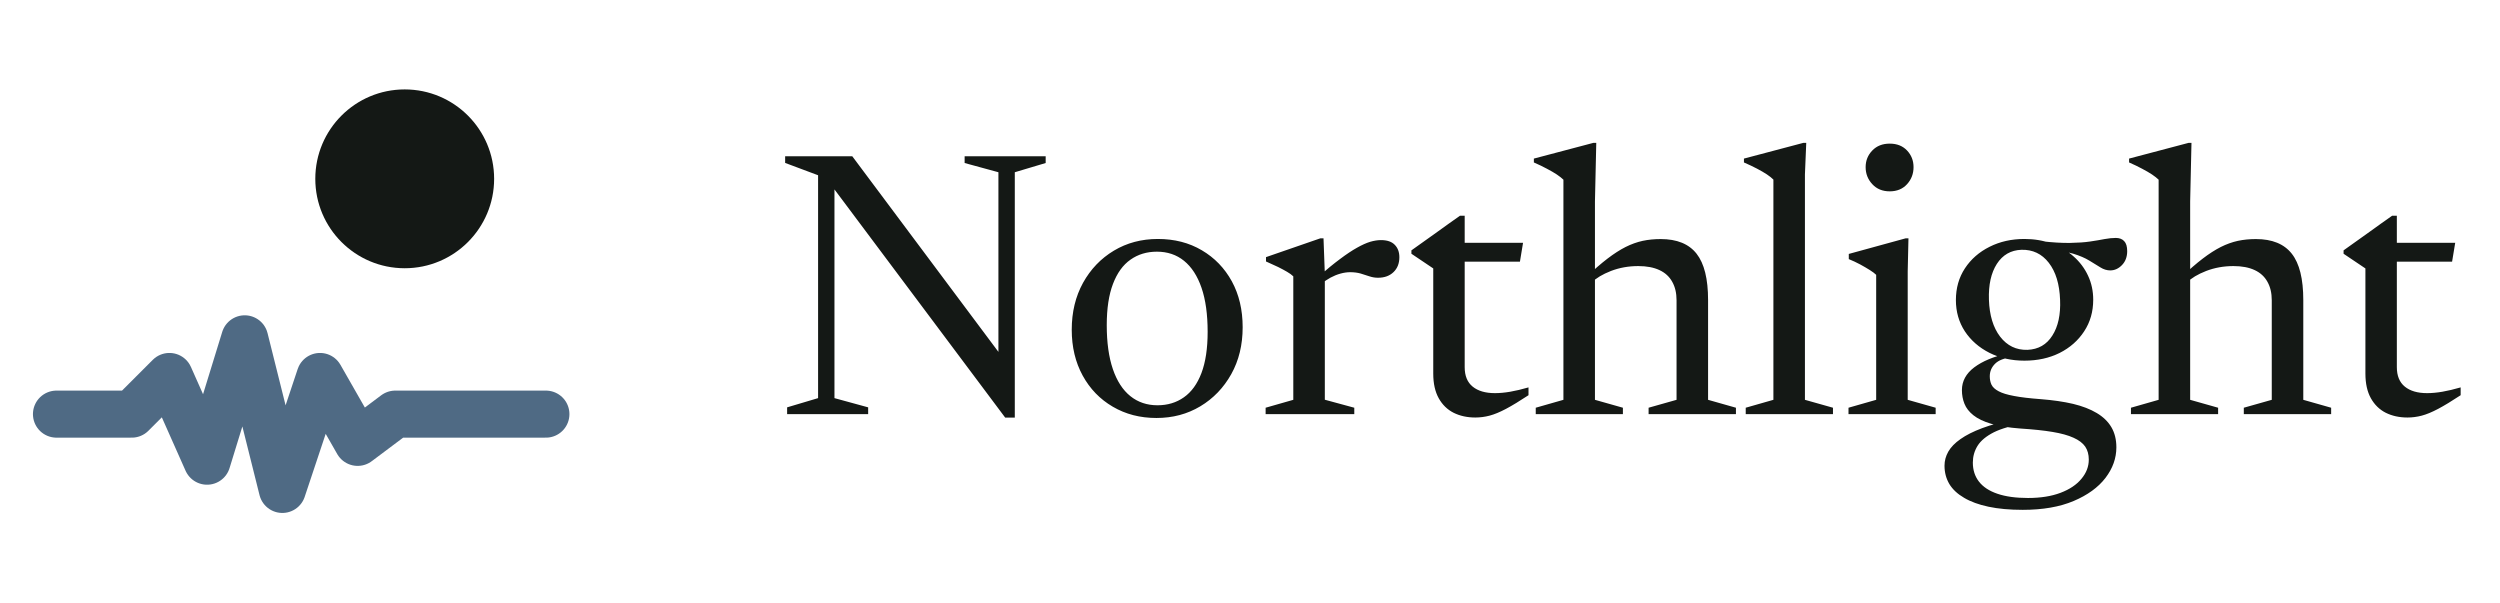
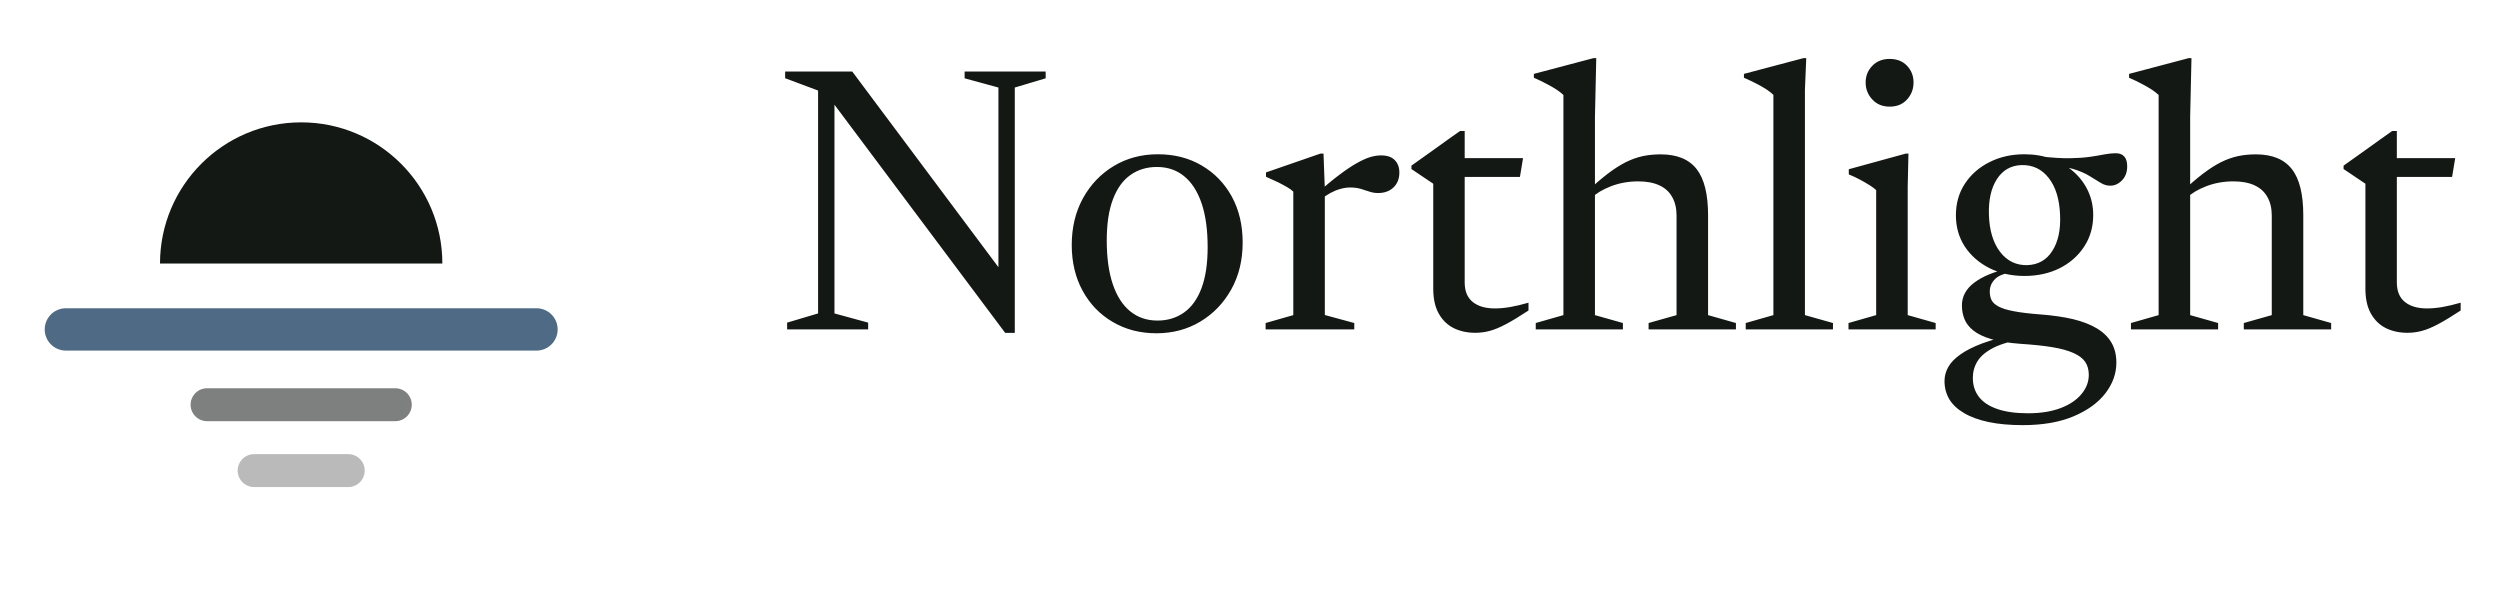
<svg xmlns="http://www.w3.org/2000/svg" width="265.62" height="64" viewBox="0 0 265.62 64" role="img" aria-label="Northlight">
-   <circle cx="43" cy="19" r="9.5" fill="#141815" />
-   <polyline points="6,44 14,44 18,40 22,49 26,36 30,52 34,40 38,47 42,44 58,44" fill="none" stroke="#4F6A84" stroke-width="5" stroke-linecap="round" stroke-linejoin="round" />
-   <path transform="translate(82 44)" d="M4.92 -1.7V-25.38L1.42 -26.69V-27.4H8.55L25.09 -5.26L24.08 -2.74V-25.7L20.49 -26.68V-27.4H29.1V-26.68L25.82 -25.7V0.37H24.8L6.02 -24.73L6.66 -25.46V-1.7L10.24 -0.72V0H1.63V-0.72ZM40.98 -0.94Q42.59 -0.94 43.79 -1.79Q44.99 -2.63 45.65 -4.36Q46.31 -6.1 46.31 -8.74Q46.31 -11.53 45.66 -13.42Q45.01 -15.31 43.8 -16.29Q42.6 -17.26 40.92 -17.26Q39.31 -17.26 38.11 -16.41Q36.91 -15.57 36.25 -13.83Q35.59 -12.1 35.59 -9.45Q35.59 -6.69 36.24 -4.78Q36.89 -2.88 38.1 -1.91Q39.31 -0.94 40.98 -0.94ZM40.87 0.41Q38.27 0.41 36.23 -0.79Q34.19 -1.98 33.03 -4.1Q31.87 -6.22 31.87 -8.97Q31.87 -11.77 33.07 -13.95Q34.28 -16.13 36.35 -17.37Q38.42 -18.61 41.02 -18.61Q43.66 -18.61 45.69 -17.41Q47.72 -16.22 48.88 -14.11Q50.03 -12 50.03 -9.23Q50.03 -6.42 48.82 -4.25Q47.6 -2.07 45.53 -0.83Q43.46 0.41 40.87 0.41ZM64.72 -18.49Q65.71 -18.49 66.19 -17.99Q66.68 -17.49 66.68 -16.67Q66.68 -15.69 66.06 -15.09Q65.44 -14.49 64.41 -14.49Q63.95 -14.49 63.5 -14.64Q63.05 -14.8 62.56 -14.94Q62.06 -15.08 61.46 -15.08Q60.96 -15.08 60.42 -14.93Q59.88 -14.78 59.36 -14.5Q58.84 -14.22 58.4 -13.84L58.1 -14.62Q59.39 -15.75 60.39 -16.49Q61.39 -17.24 62.18 -17.68Q62.96 -18.12 63.58 -18.31Q64.2 -18.49 64.72 -18.49ZM58.76 -14.91V-1.53L61.89 -0.68V0H52.47V-0.68L55.41 -1.52V-14.64Q55.15 -14.89 54.75 -15.12Q54.36 -15.35 53.8 -15.63Q53.24 -15.9 52.51 -16.22V-16.68L58.29 -18.68H58.62ZM73.62 -4.99Q73.62 -3.61 74.47 -2.92Q75.32 -2.23 76.83 -2.23Q77.59 -2.23 78.46 -2.38Q79.33 -2.53 80.4 -2.84V-2.01Q78.99 -1.08 78.01 -0.56Q77.03 -0.04 76.27 0.16Q75.51 0.36 74.75 0.36Q73.46 0.36 72.45 -0.14Q71.44 -0.65 70.86 -1.69Q70.28 -2.73 70.28 -4.31V-15.48L67.96 -17.04V-17.4Q68.33 -17.66 68.76 -17.97Q69.2 -18.28 69.7 -18.64Q70.2 -18.99 70.75 -19.39Q71.3 -19.79 71.89 -20.21Q72.49 -20.63 73.12 -21.08H73.62V-17.57ZM72.37 -16.2V-18.2H79.82L79.49 -16.2ZM93.16 -0.68 96.13 -1.52V-12.1Q96.13 -13.25 95.67 -14.06Q95.22 -14.88 94.32 -15.3Q93.41 -15.73 92.06 -15.73Q90.51 -15.73 89.16 -15.21Q87.81 -14.68 87.14 -14L86.54 -14.57Q87.77 -15.74 88.79 -16.52Q89.81 -17.3 90.72 -17.76Q91.62 -18.21 92.53 -18.41Q93.43 -18.6 94.44 -18.6Q97.04 -18.6 98.26 -17.04Q99.48 -15.49 99.48 -12.12V-1.52L102.44 -0.68V0H93.16ZM90.43 0H81.17V-0.68L84.11 -1.52V-24.91Q83.84 -25.17 83.41 -25.46Q82.97 -25.75 82.36 -26.07Q81.75 -26.4 80.97 -26.74V-27.15L87.29 -28.82H87.6L87.46 -22.59V-1.52L90.43 -0.68ZM109.77 -1.52 112.75 -0.68V0H103.48V-0.68L106.42 -1.52V-24.92Q106.16 -25.18 105.73 -25.47Q105.29 -25.76 104.68 -26.08Q104.07 -26.4 103.29 -26.74V-27.15L109.6 -28.82H109.91L109.77 -25.47ZM118.78 -23.67Q117.63 -23.67 116.93 -24.43Q116.22 -25.19 116.22 -26.24Q116.22 -27.28 116.93 -28.01Q117.63 -28.74 118.78 -28.74Q119.93 -28.74 120.62 -28.01Q121.31 -27.28 121.31 -26.24Q121.31 -25.19 120.62 -24.43Q119.93 -23.67 118.78 -23.67ZM120.77 -18.68 120.69 -15.17V-1.52L123.66 -0.68V0H114.4V-0.68L117.34 -1.52V-14.8Q117.12 -15.02 116.66 -15.31Q116.2 -15.6 115.63 -15.91Q115.05 -16.22 114.43 -16.47V-17.02L120.48 -18.68ZM132.91 10.17Q130.84 10.17 129.28 9.84Q127.72 9.51 126.68 8.89Q125.63 8.28 125.11 7.42Q124.6 6.55 124.6 5.48Q124.6 4.7 125 3.99Q125.41 3.27 126.3 2.65Q127.19 2.02 128.6 1.49Q130.02 0.96 132.04 0.54L133.21 0.54L133.21 0.98Q131.07 1.32 129.84 1.93Q128.62 2.55 128.11 3.37Q127.61 4.18 127.61 5.15Q127.61 6.33 128.26 7.17Q128.92 8.02 130.22 8.46Q131.53 8.91 133.47 8.91Q135.48 8.91 136.93 8.36Q138.38 7.81 139.15 6.87Q139.93 5.94 139.93 4.83Q139.93 4.02 139.55 3.45Q139.16 2.89 138.31 2.51Q137.46 2.12 136.07 1.89Q134.69 1.66 132.66 1.53Q130.78 1.39 129.57 1.03Q128.36 0.67 127.67 0.12Q126.99 -0.42 126.72 -1.1Q126.45 -1.77 126.45 -2.55Q126.45 -3.98 127.76 -4.97Q129.07 -5.95 131.31 -6.45L131.75 -6.04Q130.54 -5.91 129.98 -5.36Q129.41 -4.8 129.41 -4.02Q129.41 -3.51 129.6 -3.11Q129.8 -2.72 130.35 -2.43Q130.9 -2.13 131.98 -1.93Q133.06 -1.72 134.83 -1.59Q136.76 -1.44 138.26 -1.09Q139.75 -0.73 140.77 -0.12Q141.8 0.49 142.33 1.39Q142.86 2.29 142.86 3.53Q142.86 5.26 141.7 6.78Q140.54 8.29 138.32 9.23Q136.1 10.17 132.91 10.17ZM133.09 -5.68Q131.04 -5.68 129.38 -6.51Q127.72 -7.35 126.76 -8.8Q125.81 -10.26 125.81 -12.12Q125.81 -14.03 126.77 -15.49Q127.73 -16.95 129.39 -17.78Q131.04 -18.61 133.09 -18.61Q134.66 -18.61 135.99 -18.12Q137.32 -17.64 138.31 -16.76Q139.3 -15.89 139.85 -14.71Q140.4 -13.54 140.4 -12.15Q140.4 -10.26 139.44 -8.8Q138.48 -7.33 136.83 -6.5Q135.18 -5.68 133.09 -5.68ZM133.41 -6.83Q135.15 -6.9 136.06 -8.35Q136.98 -9.79 136.88 -12.14Q136.79 -14.65 135.68 -16.08Q134.57 -17.51 132.77 -17.46Q131.09 -17.4 130.16 -15.96Q129.24 -14.52 129.32 -12.16Q129.4 -9.68 130.51 -8.23Q131.63 -6.78 133.41 -6.83ZM135.6 -17.39 134.9 -18.37Q136.67 -18.17 137.93 -18.19Q139.19 -18.21 140.07 -18.34Q140.96 -18.47 141.61 -18.6Q142.26 -18.72 142.8 -18.72Q143.38 -18.72 143.69 -18.38Q144.01 -18.05 144.01 -17.32Q144.01 -16.41 143.46 -15.84Q142.91 -15.27 142.21 -15.27Q141.68 -15.27 141.18 -15.58Q140.67 -15.9 139.99 -16.31Q139.31 -16.73 138.26 -17.05Q137.21 -17.37 135.6 -17.39ZM156.4 -0.68 159.37 -1.52V-12.1Q159.37 -13.25 158.91 -14.06Q158.46 -14.88 157.56 -15.3Q156.65 -15.73 155.3 -15.73Q153.75 -15.73 152.4 -15.21Q151.05 -14.68 150.38 -14L149.78 -14.57Q151.01 -15.74 152.03 -16.52Q153.05 -17.3 153.96 -17.76Q154.86 -18.21 155.77 -18.41Q156.67 -18.6 157.68 -18.6Q160.28 -18.6 161.5 -17.04Q162.72 -15.49 162.72 -12.12V-1.52L165.68 -0.68V0H156.4ZM153.67 0H144.41V-0.68L147.35 -1.52V-24.91Q147.08 -25.17 146.65 -25.46Q146.21 -25.75 145.6 -26.07Q144.99 -26.4 144.21 -26.74V-27.15L150.53 -28.82H150.84L150.7 -22.59V-1.52L153.67 -0.68ZM172.66 -4.99Q172.66 -3.61 173.51 -2.92Q174.36 -2.23 175.87 -2.23Q176.63 -2.23 177.5 -2.38Q178.37 -2.53 179.44 -2.84V-2.01Q178.03 -1.08 177.05 -0.56Q176.07 -0.04 175.31 0.16Q174.55 0.36 173.79 0.36Q172.5 0.36 171.49 -0.14Q170.48 -0.65 169.9 -1.69Q169.32 -2.73 169.32 -4.31V-15.48L167 -17.04V-17.4Q167.37 -17.66 167.8 -17.97Q168.24 -18.28 168.74 -18.64Q169.24 -18.99 169.79 -19.39Q170.34 -19.79 170.93 -20.21Q171.53 -20.63 172.16 -21.08H172.66V-17.57ZM171.41 -16.2V-18.2H178.86L178.53 -16.2Z" fill="#141815" />
+   <path d="M17 28 A15 15 0 0 1 47 28 Z" fill="#141815" />
+   <path d="M7 35 H57" stroke="#4F6A84" stroke-width="4.5" stroke-linecap="round" />
+   <path d="M22 43 H42" stroke="#141815" stroke-width="3.5" stroke-linecap="round" opacity="0.55" />
+   <path d="M27 50 H37" stroke="#141815" stroke-width="3.5" stroke-linecap="round" opacity="0.3" />
+   <path transform="translate(82 35)" d="M4.92 -1.7V-25.38L1.42 -26.69V-27.4H8.55L25.09 -5.26L24.08 -2.74V-25.7L20.49 -26.68V-27.4H29.1V-26.68L25.82 -25.7V0.37H24.8L6.02 -24.73L6.66 -25.46V-1.7L10.24 -0.72V0H1.63V-0.72ZM40.98 -0.94Q42.59 -0.94 43.79 -1.79Q44.99 -2.63 45.65 -4.36Q46.31 -6.1 46.31 -8.74Q46.31 -11.53 45.66 -13.42Q45.01 -15.31 43.8 -16.29Q42.6 -17.26 40.92 -17.26Q39.31 -17.26 38.11 -16.41Q36.91 -15.57 36.25 -13.83Q35.59 -12.1 35.59 -9.45Q35.59 -6.69 36.24 -4.78Q36.89 -2.88 38.1 -1.91Q39.31 -0.94 40.98 -0.94ZM40.87 0.41Q38.27 0.41 36.23 -0.79Q34.19 -1.98 33.03 -4.1Q31.87 -6.22 31.87 -8.97Q31.87 -11.77 33.07 -13.95Q34.28 -16.13 36.35 -17.37Q38.42 -18.61 41.02 -18.61Q43.66 -18.61 45.69 -17.41Q47.72 -16.22 48.88 -14.11Q50.03 -12 50.03 -9.23Q50.03 -6.42 48.82 -4.25Q47.6 -2.07 45.53 -0.83Q43.46 0.41 40.87 0.41ZM64.72 -18.49Q65.71 -18.49 66.19 -17.99Q66.68 -17.49 66.68 -16.67Q66.68 -15.69 66.06 -15.09Q65.44 -14.49 64.41 -14.49Q63.95 -14.49 63.5 -14.64Q63.05 -14.8 62.56 -14.94Q62.06 -15.08 61.46 -15.08Q60.96 -15.08 60.42 -14.93Q59.88 -14.78 59.36 -14.5Q58.84 -14.22 58.4 -13.84L58.1 -14.62Q59.39 -15.75 60.39 -16.49Q61.39 -17.24 62.18 -17.68Q62.96 -18.12 63.58 -18.31Q64.2 -18.49 64.72 -18.49ZM58.76 -14.91V-1.53L61.89 -0.68V0H52.47V-0.68L55.41 -1.52V-14.64Q55.15 -14.89 54.75 -15.12Q54.36 -15.35 53.8 -15.63Q53.24 -15.9 52.51 -16.22V-16.68L58.29 -18.68H58.62ZM73.62 -4.99Q73.62 -3.61 74.47 -2.92Q75.32 -2.23 76.83 -2.23Q77.59 -2.23 78.46 -2.38Q79.33 -2.53 80.4 -2.84V-2.01Q78.99 -1.08 78.01 -0.56Q77.03 -0.04 76.27 0.16Q75.51 0.36 74.75 0.36Q73.46 0.36 72.45 -0.14Q71.44 -0.65 70.86 -1.69Q70.28 -2.73 70.28 -4.31V-15.48L67.96 -17.04V-17.4Q68.33 -17.66 68.76 -17.97Q69.2 -18.28 69.7 -18.64Q70.2 -18.99 70.75 -19.39Q71.3 -19.79 71.89 -20.21Q72.49 -20.63 73.12 -21.08H73.62V-17.57ZM72.37 -16.2V-18.2H79.82L79.49 -16.2ZM93.16 -0.68 96.13 -1.52V-12.1Q96.13 -13.25 95.67 -14.06Q95.22 -14.88 94.32 -15.3Q93.41 -15.73 92.06 -15.73Q90.51 -15.73 89.16 -15.21Q87.81 -14.68 87.14 -14L86.54 -14.57Q87.77 -15.74 88.79 -16.52Q89.81 -17.3 90.72 -17.76Q91.62 -18.21 92.53 -18.41Q93.43 -18.6 94.44 -18.6Q97.04 -18.6 98.26 -17.04Q99.48 -15.49 99.48 -12.12V-1.52L102.44 -0.68V0H93.16ZM90.43 0H81.17V-0.68L84.11 -1.52V-24.91Q83.84 -25.17 83.41 -25.46Q82.97 -25.75 82.36 -26.07Q81.75 -26.4 80.97 -26.74V-27.15L87.29 -28.82H87.6L87.46 -22.59V-1.52L90.43 -0.68ZM109.77 -1.52 112.75 -0.68V0H103.48V-0.68L106.42 -1.52V-24.92Q106.16 -25.18 105.73 -25.47Q105.29 -25.76 104.68 -26.08Q104.07 -26.4 103.29 -26.74V-27.15L109.6 -28.82H109.91L109.77 -25.47ZM118.78 -23.67Q117.63 -23.67 116.93 -24.43Q116.22 -25.19 116.22 -26.24Q116.22 -27.28 116.93 -28.01Q117.63 -28.74 118.78 -28.74Q119.93 -28.74 120.62 -28.01Q121.31 -27.28 121.31 -26.24Q121.31 -25.19 120.62 -24.43Q119.93 -23.67 118.78 -23.67ZM120.77 -18.68 120.69 -15.17V-1.52L123.66 -0.68V0H114.4V-0.68L117.34 -1.52V-14.8Q117.12 -15.02 116.66 -15.31Q116.2 -15.6 115.63 -15.91Q115.05 -16.22 114.43 -16.47V-17.02L120.48 -18.68ZM132.91 10.17Q130.84 10.17 129.28 9.84Q127.72 9.51 126.68 8.89Q125.63 8.28 125.11 7.42Q124.6 6.55 124.6 5.48Q124.6 4.7 125 3.99Q125.41 3.27 126.3 2.65Q127.19 2.02 128.6 1.49Q130.02 0.96 132.04 0.54L133.21 0.54L133.21 0.98Q131.07 1.32 129.84 1.93Q128.62 2.55 128.11 3.37Q127.61 4.18 127.61 5.15Q127.61 6.33 128.26 7.17Q128.92 8.02 130.22 8.46Q131.53 8.91 133.47 8.91Q135.48 8.91 136.93 8.36Q138.38 7.81 139.15 6.87Q139.93 5.94 139.93 4.83Q139.93 4.02 139.55 3.45Q139.16 2.89 138.31 2.51Q137.46 2.12 136.07 1.89Q134.69 1.66 132.66 1.53Q130.78 1.39 129.57 1.03Q128.36 0.67 127.67 0.12Q126.99 -0.42 126.72 -1.1Q126.45 -1.77 126.45 -2.55Q126.45 -3.98 127.76 -4.97Q129.07 -5.95 131.31 -6.45L131.75 -6.04Q130.54 -5.91 129.98 -5.36Q129.41 -4.8 129.41 -4.02Q129.41 -3.51 129.6 -3.11Q129.8 -2.72 130.35 -2.43Q130.9 -2.13 131.98 -1.93Q133.06 -1.72 134.83 -1.59Q136.76 -1.44 138.26 -1.09Q139.75 -0.73 140.77 -0.12Q141.8 0.49 142.33 1.39Q142.86 2.29 142.86 3.53Q142.86 5.26 141.7 6.78Q140.54 8.29 138.32 9.23Q136.1 10.17 132.91 10.17ZM133.09 -5.68Q131.04 -5.68 129.38 -6.51Q127.72 -7.35 126.76 -8.8Q125.81 -10.26 125.81 -12.12Q125.81 -14.03 126.77 -15.49Q127.73 -16.95 129.39 -17.78Q131.04 -18.61 133.09 -18.61Q134.66 -18.61 135.99 -18.12Q137.32 -17.64 138.31 -16.76Q139.3 -15.89 139.85 -14.71Q140.4 -13.54 140.4 -12.15Q140.4 -10.26 139.44 -8.8Q138.48 -7.33 136.83 -6.5Q135.18 -5.68 133.09 -5.68ZM133.41 -6.83Q135.15 -6.9 136.06 -8.35Q136.98 -9.79 136.88 -12.14Q136.79 -14.65 135.68 -16.08Q134.57 -17.51 132.77 -17.46Q131.09 -17.4 130.16 -15.96Q129.24 -14.52 129.32 -12.16Q129.4 -9.68 130.51 -8.23Q131.63 -6.78 133.41 -6.83ZM135.6 -17.39 134.9 -18.37Q136.67 -18.17 137.93 -18.19Q139.19 -18.21 140.07 -18.34Q140.96 -18.47 141.61 -18.6Q142.26 -18.72 142.8 -18.72Q143.38 -18.72 143.69 -18.38Q144.01 -18.05 144.01 -17.32Q144.01 -16.41 143.46 -15.84Q142.91 -15.27 142.21 -15.27Q141.68 -15.27 141.18 -15.58Q140.67 -15.9 139.99 -16.31Q139.31 -16.73 138.26 -17.05Q137.21 -17.37 135.6 -17.39ZM156.4 -0.68 159.37 -1.52V-12.1Q159.37 -13.25 158.91 -14.06Q158.46 -14.88 157.56 -15.3Q156.65 -15.73 155.3 -15.73Q153.75 -15.73 152.4 -15.21Q151.05 -14.68 150.38 -14L149.78 -14.57Q151.01 -15.74 152.03 -16.52Q153.05 -17.3 153.96 -17.76Q154.86 -18.21 155.77 -18.41Q156.67 -18.6 157.68 -18.6Q160.28 -18.6 161.5 -17.04Q162.72 -15.49 162.72 -12.12V-1.52L165.68 -0.68V0H156.4ZM153.67 0H144.41V-0.68L147.35 -1.52V-24.91Q147.08 -25.17 146.65 -25.46Q146.21 -25.75 145.6 -26.07Q144.99 -26.4 144.21 -26.74V-27.15L150.53 -28.82H150.84L150.7 -22.59V-1.52L153.67 -0.68ZM172.66 -4.99Q172.66 -3.61 173.51 -2.92Q174.36 -2.23 175.87 -2.23Q176.63 -2.23 177.5 -2.38Q178.37 -2.53 179.44 -2.84V-2.01Q178.03 -1.08 177.05 -0.56Q176.07 -0.04 175.31 0.16Q174.55 0.36 173.79 0.36Q172.5 0.36 171.49 -0.14Q170.48 -0.65 169.9 -1.69Q169.32 -2.73 169.32 -4.31V-15.48L167 -17.04V-17.4Q167.37 -17.66 167.8 -17.97Q168.24 -18.28 168.74 -18.64Q169.24 -18.99 169.79 -19.39Q170.34 -19.79 170.93 -20.21Q171.53 -20.63 172.16 -21.08H172.66V-17.57ZM171.41 -16.2V-18.2H178.86L178.53 -16.2Z" fill="#141815" />
</svg>
